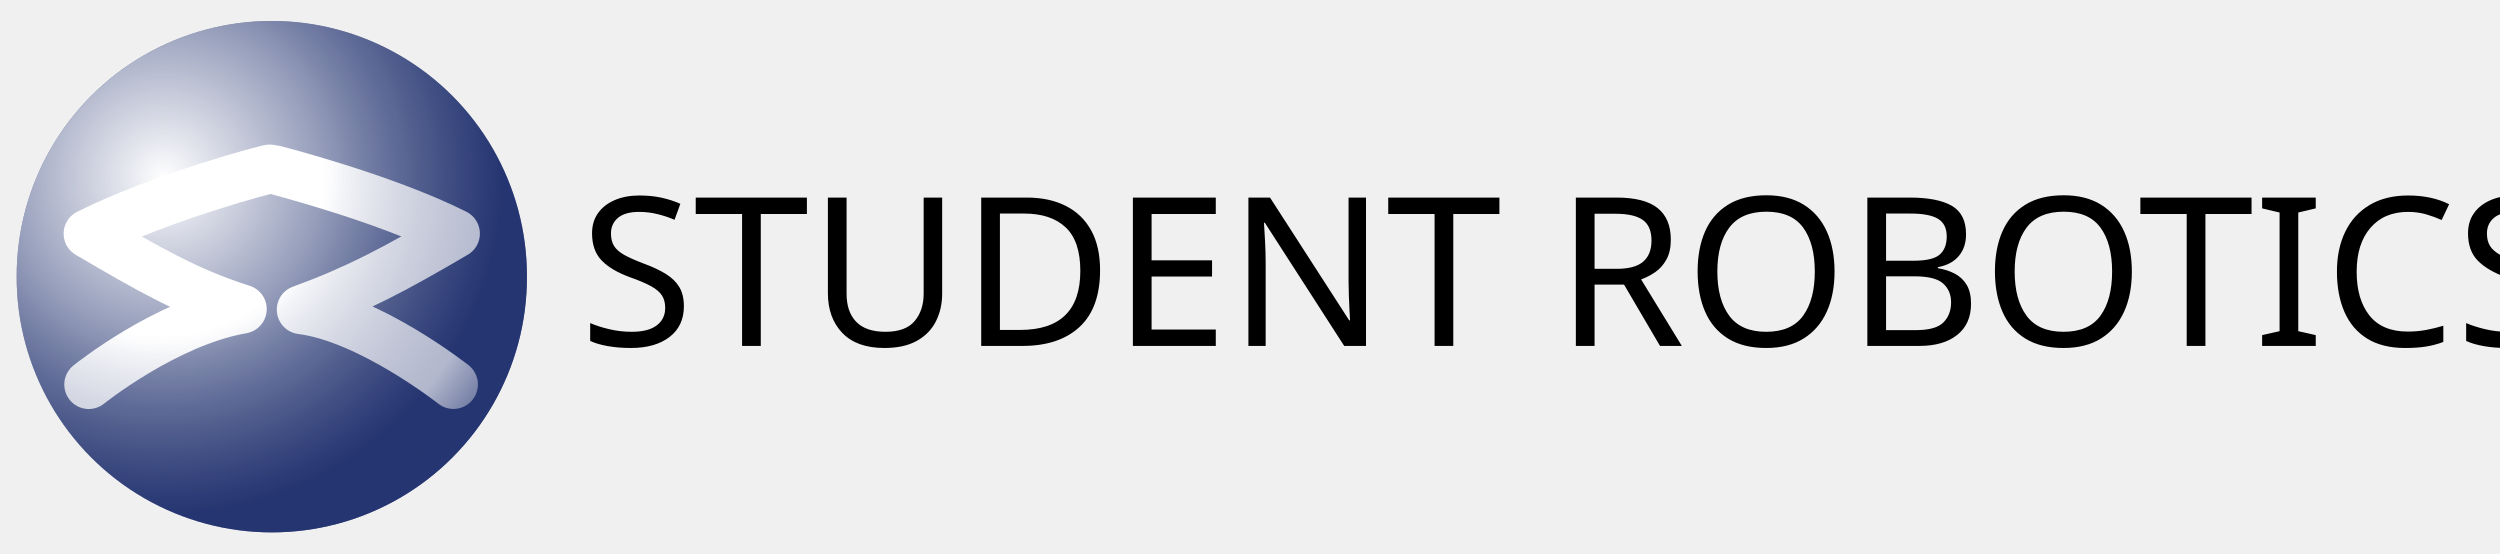
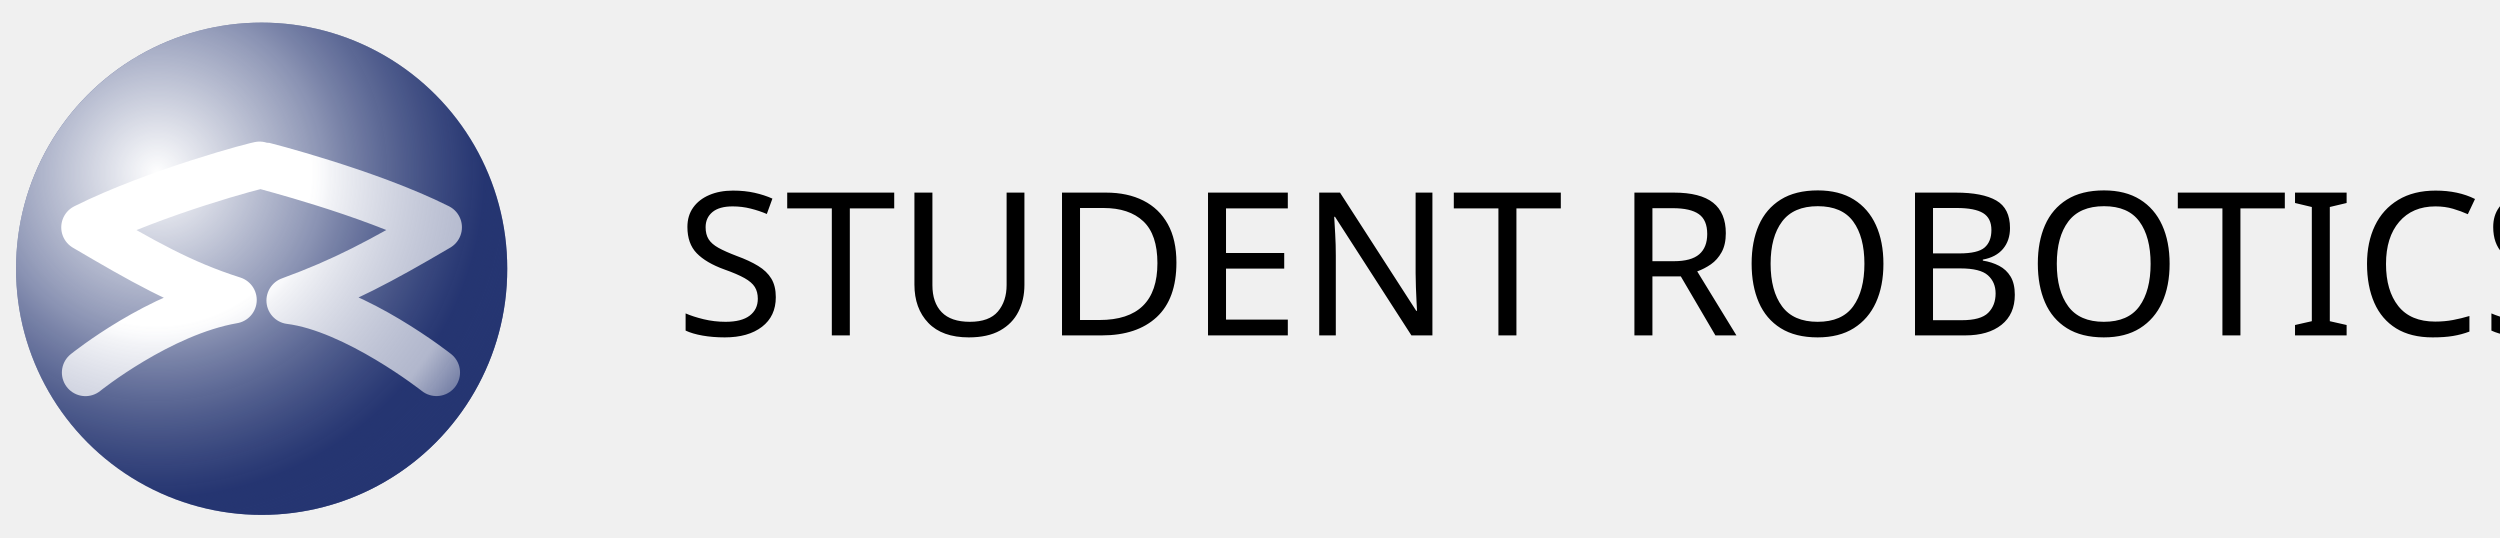
- <svg xmlns="http://www.w3.org/2000/svg" xmlns:xlink="http://www.w3.org/1999/xlink" width="1925.19" height="426.124" id="svg2" version="1.0">
+ <svg xmlns="http://www.w3.org/2000/svg" xmlns:xlink="http://www.w3.org/1999/xlink" width="2000" height="430" id="svg2" version="1.0">
  <defs id="defs4">
    <linearGradient id="linearGradient3307">
      <stop id="stop3309" offset="0" style="stop-color:#ffffff;stop-opacity:1;" />
      <stop style="stop-color:#ffffff;stop-opacity:0.515;" offset="0.362" id="stop3313" />
      <stop id="stop3328" offset="0.771" style="stop-color:#253571;stop-opacity:0.356;" />
      <stop id="stop3324" offset="1" style="stop-color:#253571;stop-opacity:1;" />
    </linearGradient>
    <linearGradient id="linearGradient3247">
      <stop style="stop-color:#ffffff;stop-opacity:1;" offset="0" id="stop3249" />
      <stop style="stop-color:#253571;stop-opacity:1;" offset="1" id="stop3251" />
    </linearGradient>
    <linearGradient id="linearGradient3239">
      <stop style="stop-color:#ffffff;stop-opacity:1;" offset="0" id="stop3241" />
      <stop style="stop-color:#000000;stop-opacity:0;" offset="1" id="stop3243" />
    </linearGradient>
    <radialGradient xlink:href="#linearGradient3247" id="radialGradient3253" cx="285.653" cy="467.989" fx="285.653" fy="467.989" r="198.275" gradientUnits="userSpaceOnUse" gradientTransform="matrix(0.7792208,0.7915819,-0.7599434,0.7480763,418.7113,-108.2201)" />
    <radialGradient xlink:href="#linearGradient3247" id="radialGradient3288" gradientUnits="userSpaceOnUse" gradientTransform="matrix(0.7792208,0.7915819,-0.7599434,0.7480763,418.7113,-108.2201)" cx="285.653" cy="467.989" fx="285.653" fy="467.989" r="198.275" />
    <radialGradient xlink:href="#linearGradient3247" id="radialGradient3297" gradientUnits="userSpaceOnUse" gradientTransform="matrix(0.7792208,0.7915819,-0.7599434,0.7480763,418.7113,-108.2201)" cx="285.653" cy="467.989" fx="285.653" fy="467.989" r="198.275" />
    <radialGradient xlink:href="#linearGradient3307" id="radialGradient3305" gradientUnits="userSpaceOnUse" gradientTransform="matrix(0.4603364,1.636268,-1.648631,0.4638141,935.5144,-211.36)" cx="279.545" cy="485.019" fx="279.545" fy="485.019" r="198.275" />
  </defs>
  <g id="layer1" transform="translate(30.25368,-312.5769)">
-     <path style="fill:#253571;fill-opacity:1;fill-rule:nonzero;stroke:none;stroke-width:3.6;stroke-linecap:butt;stroke-linejoin:miter;stroke-miterlimit:4;stroke-dasharray:none;stroke-dashoffset:0;stroke-opacity:1" id="path2266" d="M 544.472,547.791 A 196.475,196.475 0 1 1 151.523,547.791 A 196.475,196.475 0 1 1 544.472,547.791 z" transform="translate(-168.9385,-22.1523)" />
-     <path id="path3255" style="opacity:1;fill:none;fill-opacity:1;fill-rule:evenodd;stroke:#ffffff;stroke-width:37.7;stroke-linecap:round;stroke-linejoin:round;stroke-miterlimit:4;stroke-opacity:1" d="M 38.102,608.699 C 38.102,608.699 97.701,560.716 156.29,550.615 C 114.874,537.483 84.064,519.805 37.597,492.531 C 94.166,464.247 177.238,442.082 178.587,442.587 C 179.937,443.093 263.871,464.186 320.44,492.47 C 273.973,519.744 244.678,535.402 201.747,551.059 C 254.275,557.625 318.925,608.638 318.925,608.638" />
-     <path style="opacity:0.995;fill:url(#radialGradient3305);fill-opacity:1;fill-rule:nonzero;stroke:none;stroke-width:3.6;stroke-linecap:butt;stroke-linejoin:miter;stroke-miterlimit:4;stroke-dasharray:none;stroke-dashoffset:0;stroke-opacity:1" id="path3303" d="M 544.472,547.791 A 196.475,196.475 0 1 1 151.523,547.791 A 196.475,196.475 0 1 1 544.472,547.791 z" transform="translate(-168.9473,-22.1523)" />
-     <text xml:space="preserve" style="font-size:160.401px;font-style:normal;font-variant:normal;font-weight:normal;font-stretch:normal;fill:#000000;fill-opacity:1;stroke:none;stroke-width:1px;stroke-linecap:butt;stroke-linejoin:miter;stroke-opacity:1;font-family:Eurostile;-inkscape-font-specification:Eurostile" x="416.079" y="578.959" id="text2423">
-       <tspan x="416.079" y="578.959" style="font-size:160px;font-style:normal;font-variant:normal;font-weight:normal;font-stretch:normal;fill:#000000;fill-opacity:1;font-family:Eurostile;-inkscape-font-specification:Eurostile" id="tspan3183">STUDENT ROBOTICS</tspan>
+     <path style="fill:#253571;fill-opacity:1;fill-rule:nonzero;stroke:none;stroke-width:3.6;stroke-linecap:butt;stroke-linejoin:miter;stroke-miterlimit:4;stroke-dasharray:none;stroke-dashoffset:0;stroke-opacity:1" id="path2266" d="M 544.472,547.791 A 196.475,196.475 0 1 1 151.523,547.791 A 196.475,196.475 0 1 1 544.472,547.791 z" transform="translate(-168.9385,-20.21412)" />
+     <path id="path3255" style="opacity:1;fill:none;fill-opacity:1;fill-rule:evenodd;stroke:#ffffff;stroke-width:37.7;stroke-linecap:round;stroke-linejoin:round;stroke-miterlimit:4;stroke-opacity:1" d="M 38.102,610.637 C 38.102,610.637 97.701,562.655 156.29,552.553 C 114.874,539.421 84.064,521.743 37.597,494.469 C 94.166,466.185 177.238,444.02 178.587,444.526 C 179.937,445.031 263.871,466.124 320.44,494.408 C 273.973,521.682 244.678,537.34 201.747,552.997 C 254.275,559.563 318.925,610.576 318.925,610.576" />
+     <path style="opacity:0.995;fill:url(#radialGradient3305);fill-opacity:1;fill-rule:nonzero;stroke:none;stroke-width:3.6;stroke-linecap:butt;stroke-linejoin:miter;stroke-miterlimit:4;stroke-dasharray:none;stroke-dashoffset:0;stroke-opacity:1" id="path3303" d="M 544.472,547.791 A 196.475,196.475 0 1 1 151.523,547.791 A 196.475,196.475 0 1 1 544.472,547.791 z" transform="translate(-168.9473,-20.21412)" />
+     <text xml:space="preserve" style="font-size:160.401px;font-style:normal;font-variant:normal;font-weight:normal;font-stretch:normal;fill:#000000;fill-opacity:1;stroke:none;stroke-width:1px;stroke-linecap:butt;stroke-linejoin:miter;stroke-opacity:1;font-family:Eurostile;-inkscape-font-specification:Eurostile" x="510.079" y="580.897" id="text2423">
+       <tspan x="510.079" y="580.897" style="font-size:160px;font-style:normal;font-variant:normal;font-weight:normal;font-stretch:normal;fill:#000000;fill-opacity:1;font-family:Eurostile;-inkscape-font-specification:Eurostile" id="tspan3183">STUDENT ROBOTICS</tspan>
    </text>
  </g>
  <g id="layer2" transform="translate(30.25368,-312.5769)" />
</svg>
